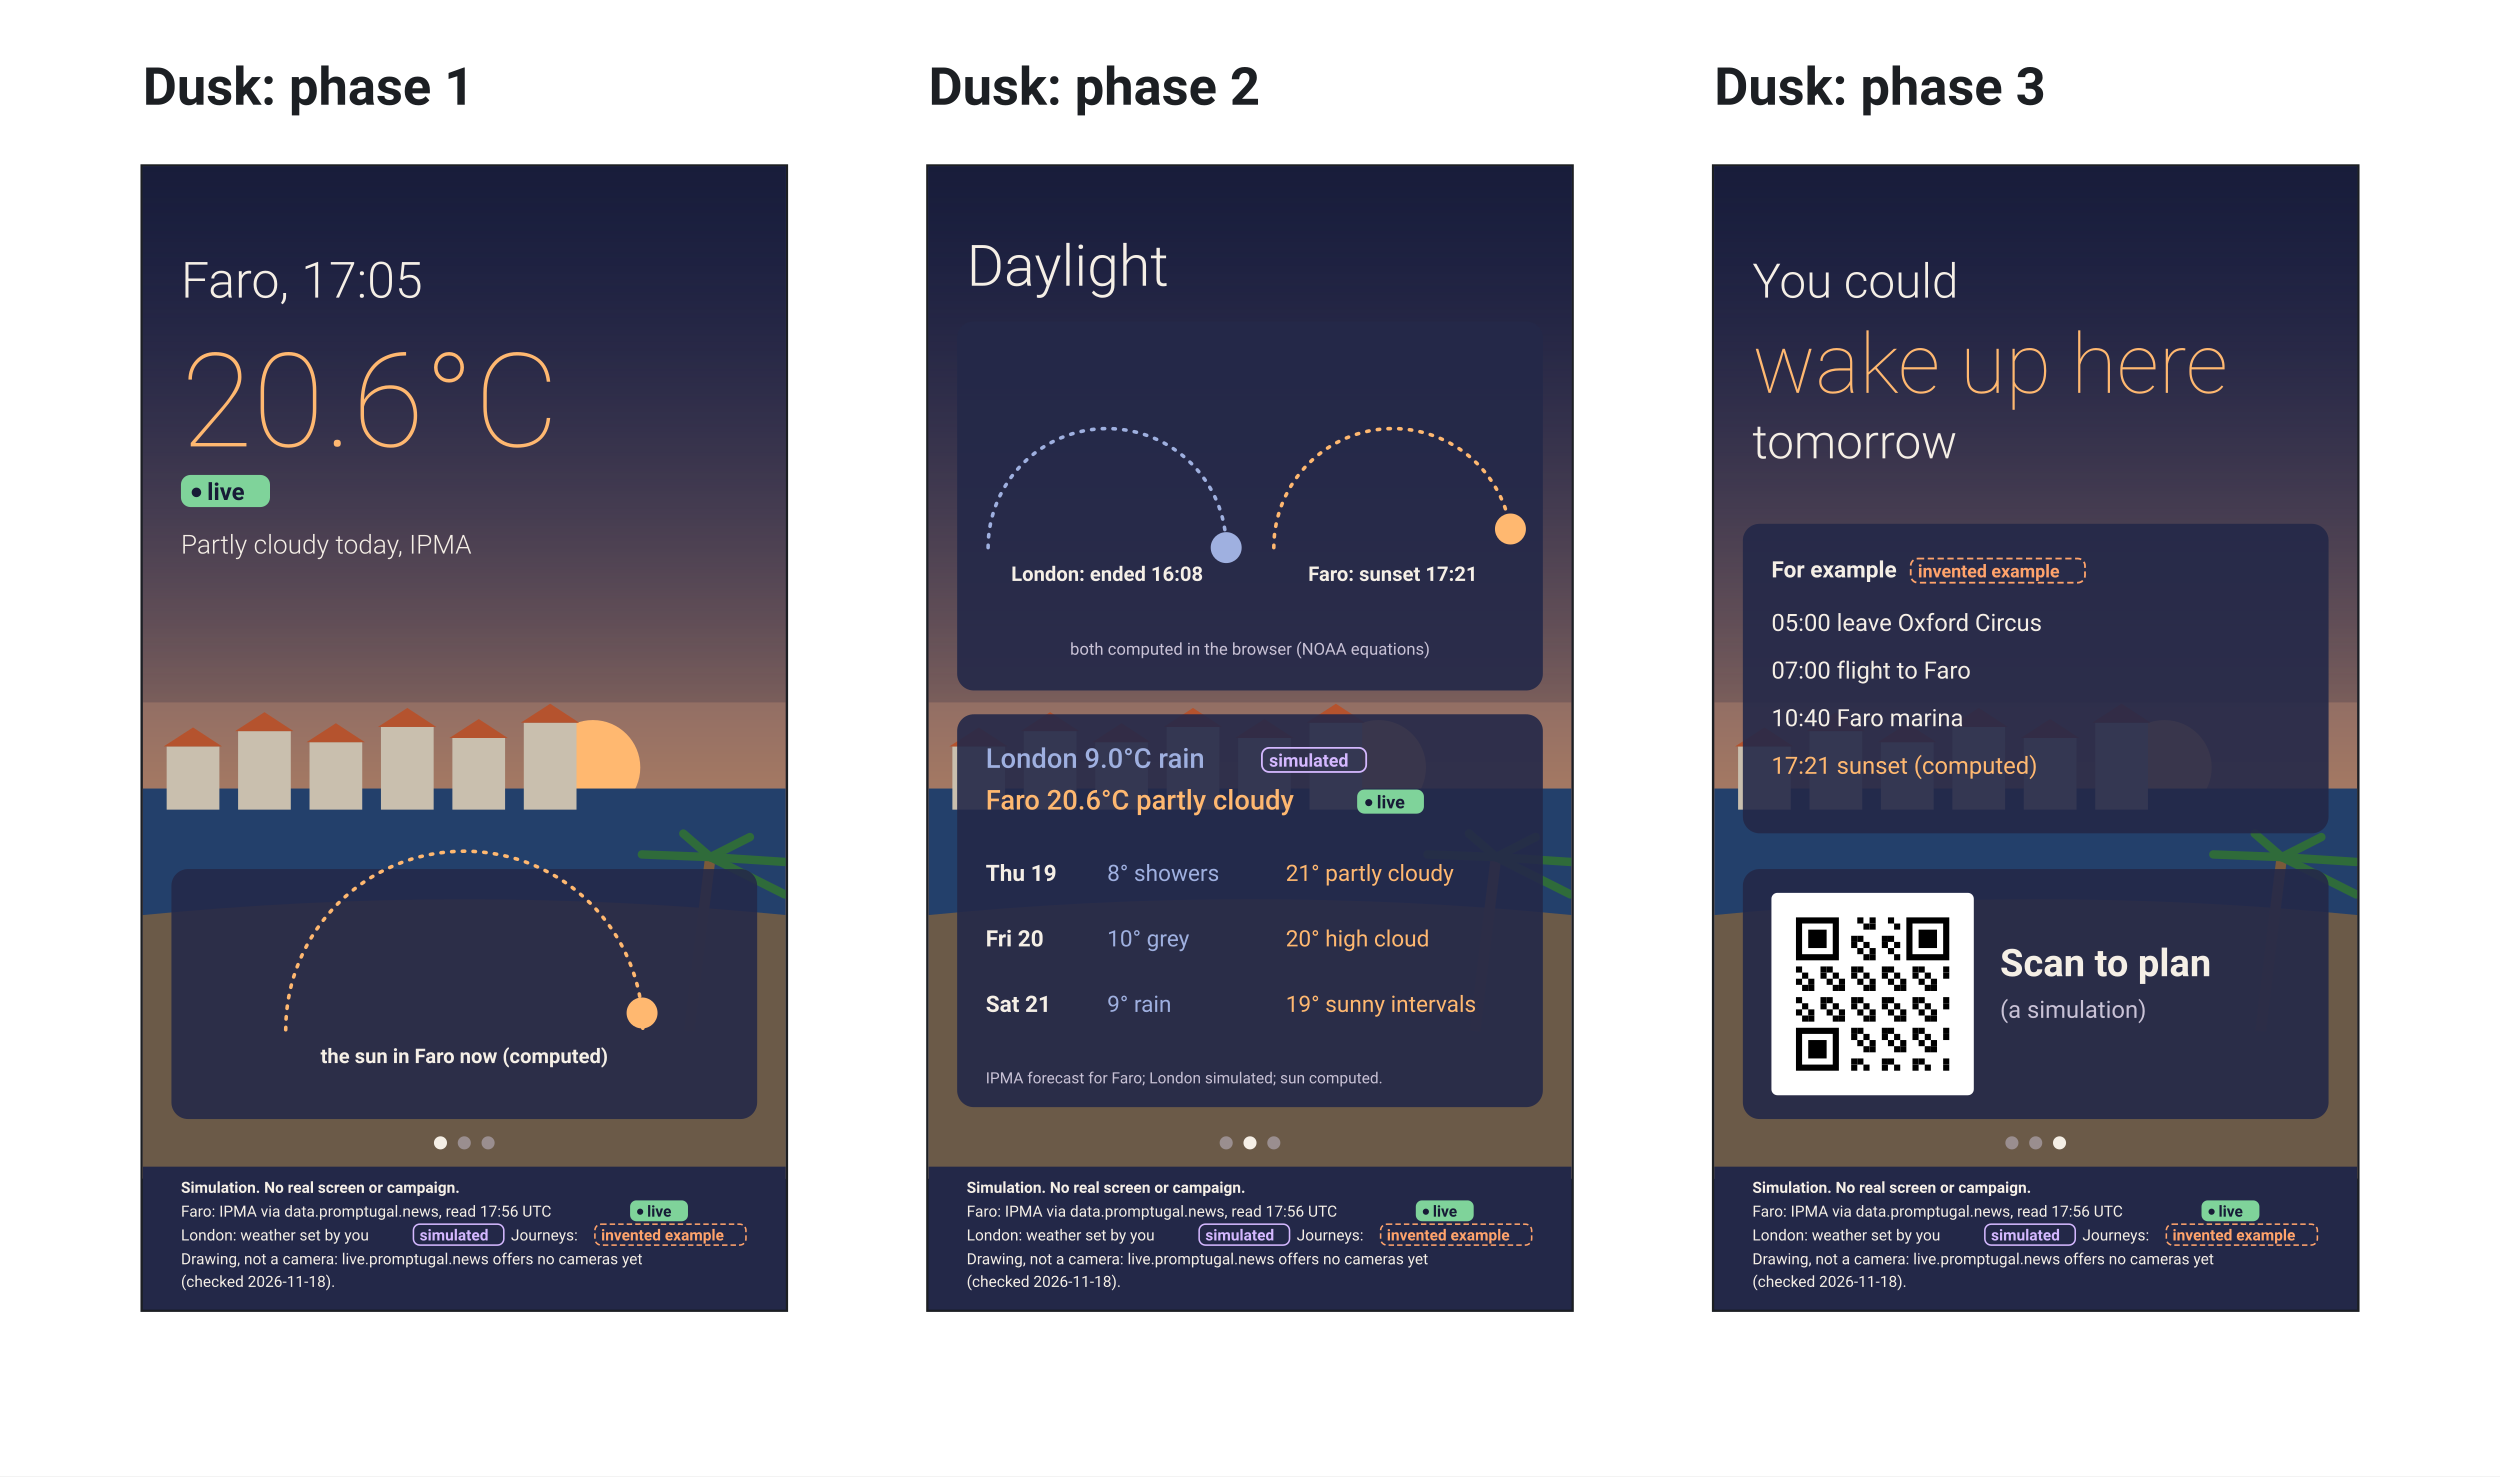
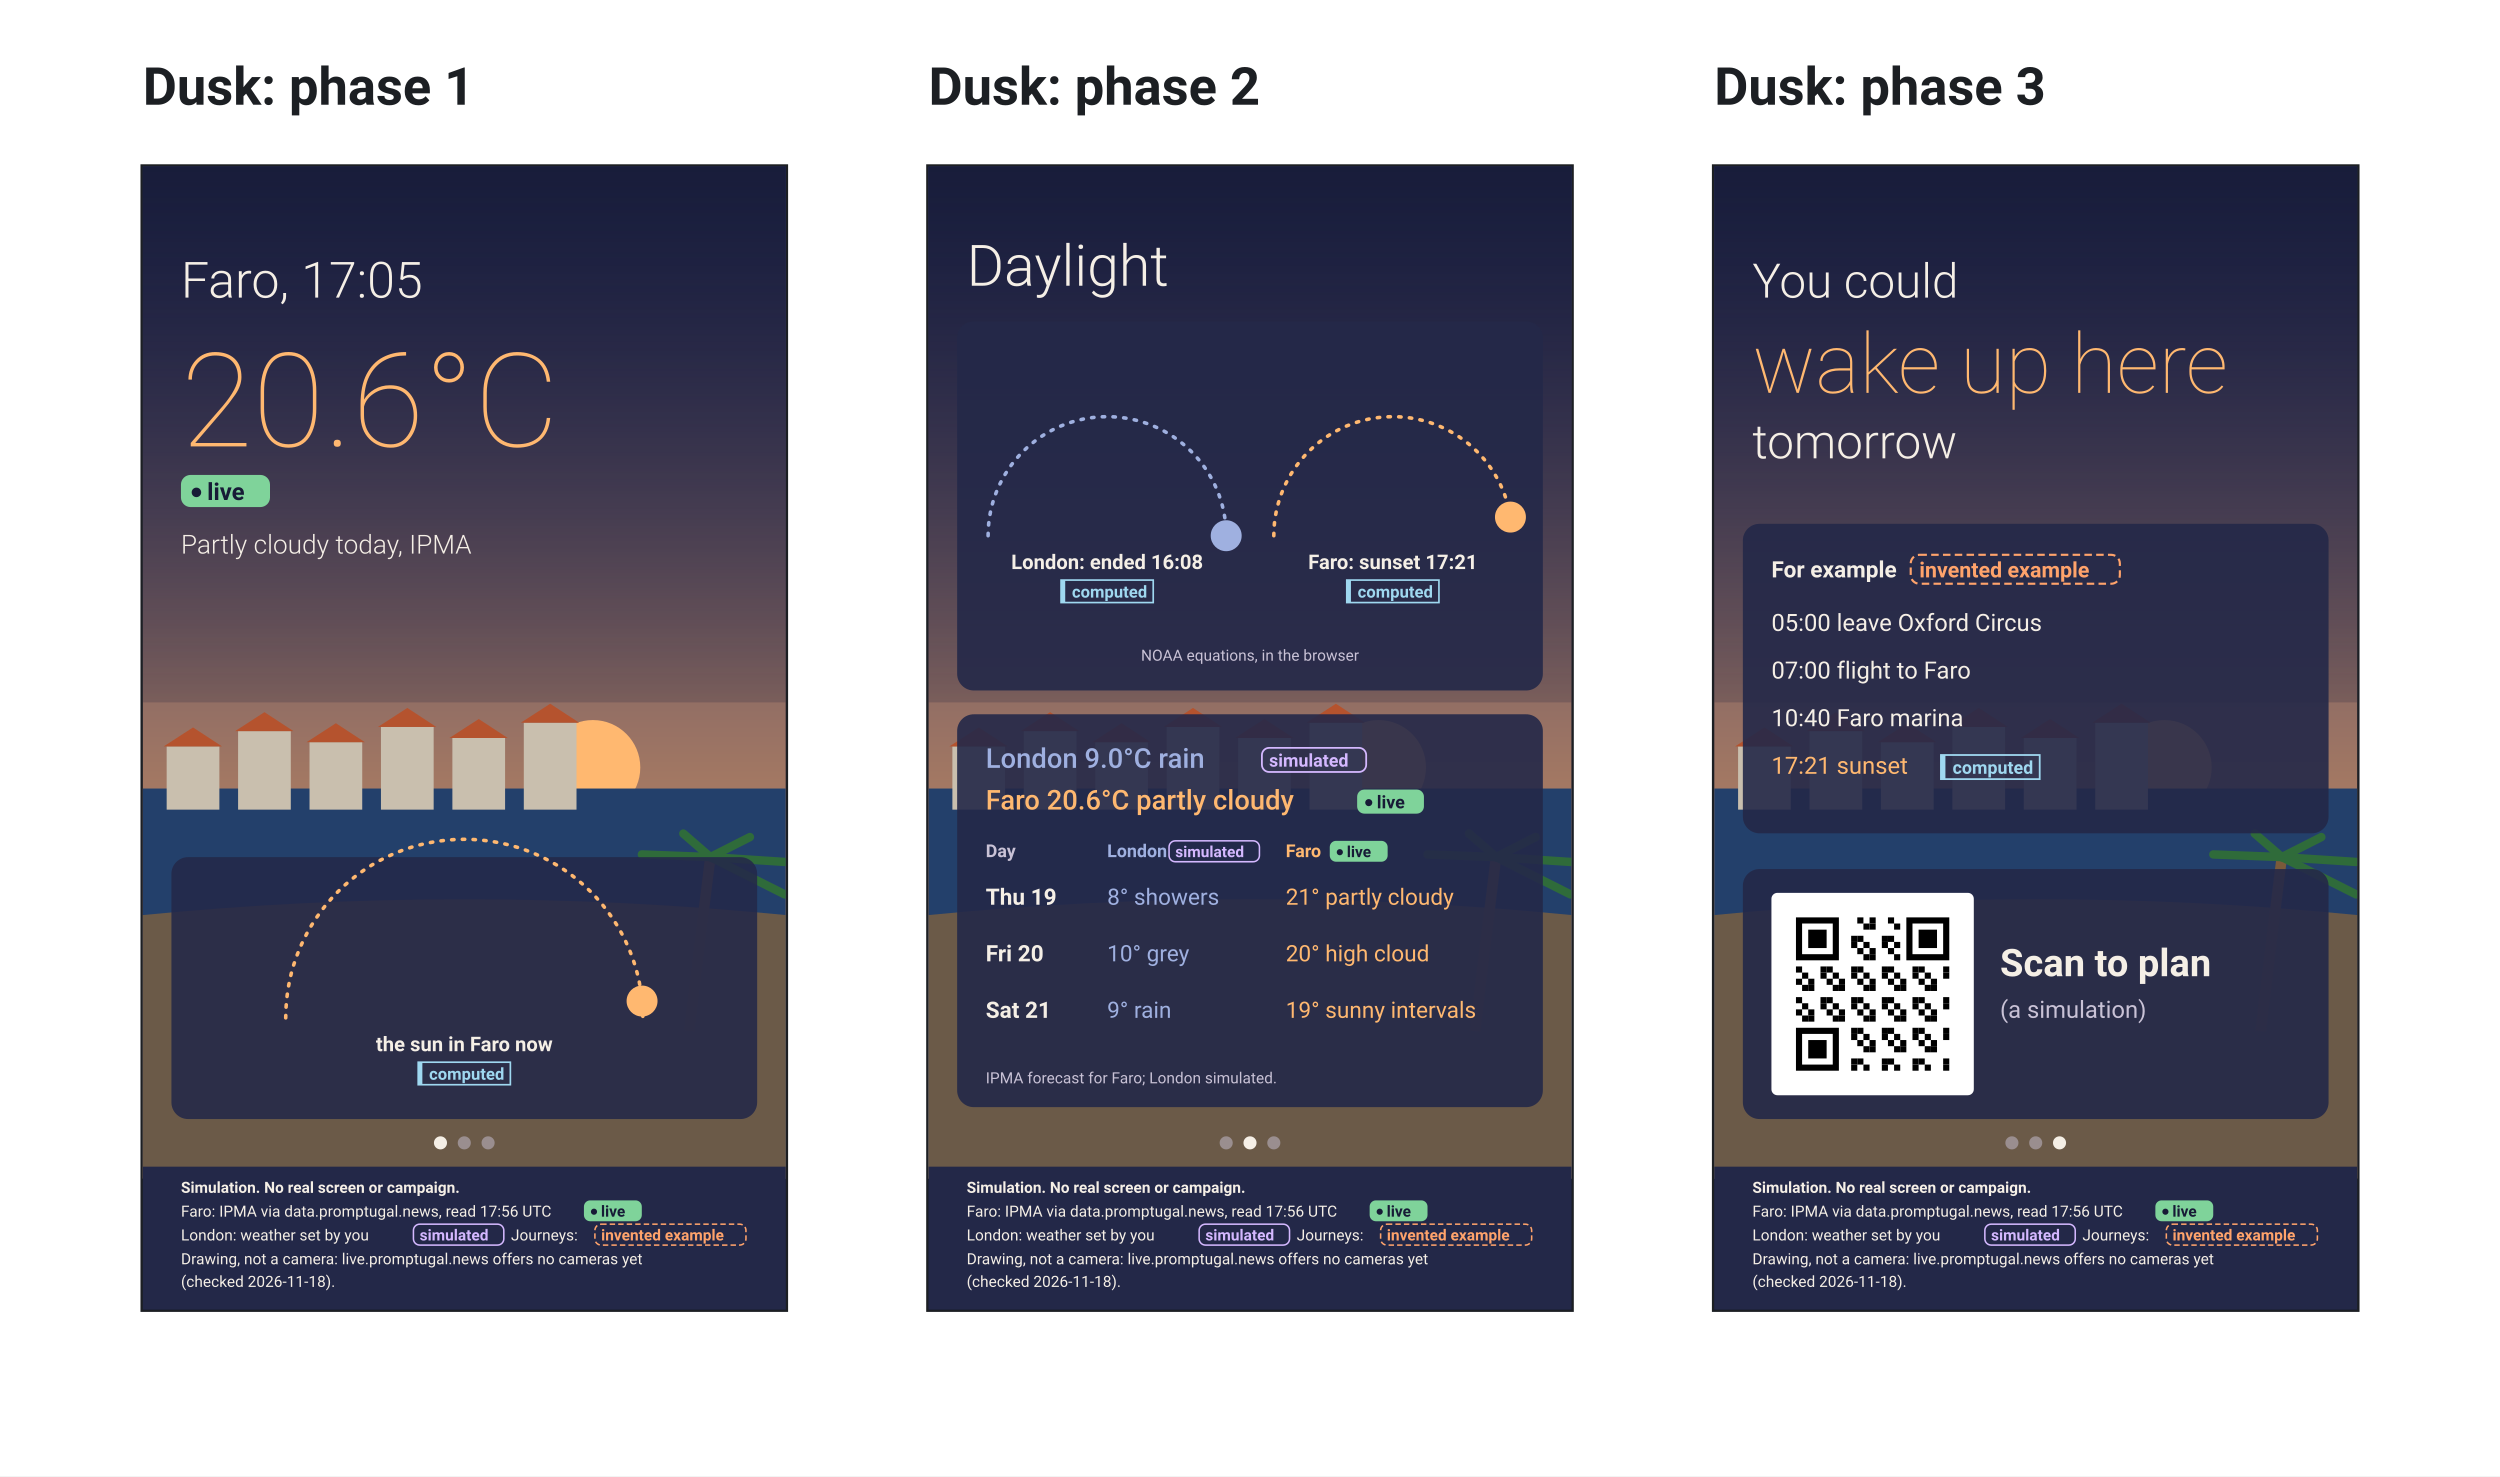
<svg xmlns="http://www.w3.org/2000/svg" viewBox="0 0 1050 620" width="1050" height="620" role="img" aria-label="Mock-up: design Dusk, three phases">
  <rect x="0" y="0" width="1050" height="620" fill="#ffffff" />
  <text x="60" y="44" font-family="system-ui, -apple-system, Segoe UI, Roboto, Helvetica, Arial, sans-serif" font-size="22" font-weight="700" fill="#1c1f23">Dusk: phase 1</text>
  <g transform="translate(60 70) scale(0.25)">
    <rect x="0" y="0" width="1080" height="1920" fill="#ffffff" stroke="#1c1f23" stroke-width="8" />
    <rect x="0" y="0" width="1080" height="1920" fill="#171b36" />
    <defs>
-       <linearGradient id="g22" x1="0" y1="0" x2="0" y2="1">
+       <linearGradient id="g23" x1="0" y1="0" x2="0" y2="1">
        <stop offset="0" stop-color="#27306b" />
        <stop offset="1" stop-color="#f2a65e" />
      </linearGradient>
-       <clipPath id="cg22">
+       <clipPath id="cg23">
        <rect x="0" y="0" width="1080" height="1700" />
      </clipPath>
    </defs>
-     <g clip-path="url(#cg22)">
-       <rect x="0" y="0" width="1080" height="1700" fill="url(#g22)" />
+     <g clip-path="url(#cg23)">
+       <rect x="0" y="0" width="1080" height="1700" fill="url(#g23)" />
      <circle cx="756" cy="1009.375" r="79.688" fill="#ffb870" />
      <rect x="0" y="1044.792" width="1080" height="655.208" fill="#23406b" />
      <path d="M0 1257.292 Q540 1204.167 1080 1257.292 L1080 1700 L0 1700 Z" fill="#6b5a48" />
      <rect x="40" y="973.958" width="88.542" height="106.25" fill="#c9bfae" />
      <path d="M35 973.958 L84.271 942.083 L132.969 973.958 Z" fill="#b5532e" />
      <rect x="160" y="948.281" width="88.542" height="131.927" fill="#c9bfae" />
      <path d="M155 948.281 L204.271 916.406 L252.969 948.281 Z" fill="#b5532e" />
      <rect x="280" y="966.875" width="88.542" height="113.333" fill="#c9bfae" />
      <path d="M275 966.875 L324.271 935 L372.969 966.875 Z" fill="#b5532e" />
      <rect x="400" y="941.198" width="88.542" height="139.01" fill="#c9bfae" />
      <path d="M395 941.198 L444.271 909.323 L492.969 941.198 Z" fill="#b5532e" />
      <rect x="520" y="959.792" width="88.542" height="120.417" fill="#c9bfae" />
      <path d="M515 959.792 L564.271 927.917 L612.969 959.792 Z" fill="#b5532e" />
      <rect x="640" y="934.115" width="88.542" height="146.094" fill="#c9bfae" />
      <path d="M635 934.115 L684.271 902.24 L732.969 934.115 Z" fill="#b5532e" />
      <path d="M918 1452.083 Q935.708 1301.562 953.417 1159.896" stroke="#7a5a3a" stroke-width="17.708" fill="none" />
      <path d="M953.417 1159.896 l-115.019 -4.427" stroke="#2f6b3a" stroke-width="14.167" stroke-linecap="round" />
      <path d="M953.417 1159.896 l-45.425 -39.465" stroke="#2f6b3a" stroke-width="14.167" stroke-linecap="round" />
      <path d="M953.417 1159.896 l66.406 -33.595" stroke="#2f6b3a" stroke-width="14.167" stroke-linecap="round" />
      <path d="M953.417 1159.896 l124.803 8.162" stroke="#2f6b3a" stroke-width="14.167" stroke-linecap="round" />
      <path d="M953.417 1159.896 l124.803 62.671" stroke="#2f6b3a" stroke-width="14.167" stroke-linecap="round" />
    </g>
    <defs>
-       <linearGradient id="dk23" x1="0" y1="0" x2="0" y2="1">
+       <linearGradient id="dk24" x1="0" y1="0" x2="0" y2="1">
        <stop offset="0" stop-color="#171b36" stop-opacity=".92" />
        <stop offset="1" stop-color="#171b36" stop-opacity=".2" />
      </linearGradient>
    </defs>
-     <rect x="0" y="0" width="1080" height="900" fill="url(#dk23)" />
+     <rect x="0" y="0" width="1080" height="900" fill="url(#dk24)" />
    <text x="64" y="220" font-family="system-ui, -apple-system, Segoe UI, Roboto, Helvetica, Arial, sans-serif" font-size="84" font-weight="300" fill="#f5efe6">Faro, 17:05</text>
    <text x="64" y="470" font-family="system-ui, -apple-system, Segoe UI, Roboto, Helvetica, Arial, sans-serif" font-size="220" font-weight="200" fill="#ffb870">20.6°C</text>
    <rect x="64" y="517.88" width="149.6" height="54" rx="16.2" fill="#7fd39a" />
    <circle cx="90" cy="547.2" r="8" fill="#171b36" />
    <text x="108" y="560" font-family="system-ui, -apple-system, Segoe UI, Roboto, Helvetica, Arial, sans-serif" font-size="40" font-weight="700" fill="#171b36">live</text>
    <text x="64" y="650" font-family="system-ui, -apple-system, Segoe UI, Roboto, Helvetica, Arial, sans-serif" font-size="44" font-weight="300" fill="#f5efe6">Partly cloudy today, IPMA</text>
-     <rect x="48" y="1180" width="984" height="420" rx="28" fill="#232848" opacity="0.88" />
-     <path d="M240 1450 A300 300 0 0 1 840 1450" fill="none" stroke="#ffb870" stroke-width="6" stroke-dasharray="4 14" stroke-linecap="round" />
-     <circle cx="838.669" cy="1421.768" r="26" fill="#ffb870" />
-     <text x="540" y="1506" font-family="system-ui, -apple-system, Segoe UI, Roboto, Helvetica, Arial, sans-serif" font-size="34" font-weight="600" fill="#f5efe6" text-anchor="middle">the sun in Faro now (computed)</text>
+     <rect x="48" y="1160" width="984" height="440" rx="28" fill="#232848" opacity="0.88" />
+     <path d="M240 1430 A300 300 0 0 1 840 1430" fill="none" stroke="#ffb870" stroke-width="6" stroke-dasharray="4 14" stroke-linecap="round" />
+     <circle cx="838.669" cy="1401.768" r="26" fill="#ffb870" />
+     <text x="540" y="1486" font-family="system-ui, -apple-system, Segoe UI, Roboto, Helvetica, Arial, sans-serif" font-size="34" font-weight="600" fill="#f5efe6" text-anchor="middle">the sun in Faro now</text>
+     <rect x="462.58" y="1504.516" width="154.84" height="37.8" fill="none" stroke="#9fd8f0" stroke-width="2.8" />
+     <rect x="462.58" y="1504.516" width="7" height="37.8" fill="#9fd8f0" />
+     <text x="480.78" y="1534" font-family="system-ui, -apple-system, Segoe UI, Roboto, Helvetica, Arial, sans-serif" font-size="28" font-weight="700" fill="#9fd8f0">computed</text>
    <circle cx="500" cy="1640" r="11" fill="#f5efe6" opacity="1" />
    <circle cx="540" cy="1640" r="11" fill="#c9c2d6" opacity="0.5" />
    <circle cx="580" cy="1640" r="11" fill="#c9c2d6" opacity="0.5" />
    <rect x="0" y="1680" width="1080" height="240" fill="#232848" />
    <text x="64" y="1724" font-family="system-ui, -apple-system, Segoe UI, Roboto, Helvetica, Arial, sans-serif" font-size="26" font-weight="700" fill="#f5efe6">Simulation. No real screen or campaign.</text>
    <text x="64" y="1764" font-family="system-ui, -apple-system, Segoe UI, Roboto, Helvetica, Arial, sans-serif" font-size="26" font-weight="400" fill="#f5efe6">Faro: IPMA via data.promptugal.news, read 17:56 UTC</text>
-     <rect x="818.56" y="1736.622" width="97.24" height="35.1" rx="10.53" fill="#7fd39a" />
-     <circle cx="835.46" cy="1755.68" r="5.2" fill="#171b36" />
-     <text x="847.16" y="1764" font-family="system-ui, -apple-system, Segoe UI, Roboto, Helvetica, Arial, sans-serif" font-size="26" font-weight="700" fill="#171b36">live</text>
+     <rect x="741" y="1736.622" width="97.24" height="35.1" rx="10.53" fill="#7fd39a" />
+     <circle cx="757.9" cy="1755.68" r="5.2" fill="#171b36" />
+     <text x="769.6" y="1764" font-family="system-ui, -apple-system, Segoe UI, Roboto, Helvetica, Arial, sans-serif" font-size="26" font-weight="700" fill="#171b36">live</text>
    <text x="64" y="1804" font-family="system-ui, -apple-system, Segoe UI, Roboto, Helvetica, Arial, sans-serif" font-size="26" font-weight="400" fill="#f5efe6">London: weather set by you</text>
    <rect x="454.56" y="1776.622" width="151.84" height="35.1" rx="10.53" fill="none" stroke="#d4b8ff" stroke-width="2.6" />
    <text x="464.96" y="1804" font-family="system-ui, -apple-system, Segoe UI, Roboto, Helvetica, Arial, sans-serif" font-size="26" font-weight="700" fill="#d4b8ff">simulated</text>
    <text x="618.4" y="1804" font-family="system-ui, -apple-system, Segoe UI, Roboto, Helvetica, Arial, sans-serif" font-size="26" font-weight="400" fill="#f5efe6">Journeys:</text>
    <rect x="759.44" y="1776.622" width="253.76" height="35.1" rx="10.53" fill="none" stroke="#ffa36b" stroke-width="2.6" stroke-dasharray="9.1 5.2" />
    <text x="769.84" y="1804" font-family="system-ui, -apple-system, Segoe UI, Roboto, Helvetica, Arial, sans-serif" font-size="26" font-weight="700" fill="#ffa36b">invented example</text>
    <text x="64" y="1844" font-family="system-ui, -apple-system, Segoe UI, Roboto, Helvetica, Arial, sans-serif" font-size="26" font-weight="400" fill="#f5efe6">Drawing, not a camera: live.promptugal.news offers no cameras yet</text>
    <text x="64" y="1882" font-family="system-ui, -apple-system, Segoe UI, Roboto, Helvetica, Arial, sans-serif" font-size="26" font-weight="400" fill="#f5efe6">(checked 2026-11-18).</text>
  </g>
  <text x="390" y="44" font-family="system-ui, -apple-system, Segoe UI, Roboto, Helvetica, Arial, sans-serif" font-size="22" font-weight="700" fill="#1c1f23">Dusk: phase 2</text>
  <g transform="translate(390 70) scale(0.25)">
    <rect x="0" y="0" width="1080" height="1920" fill="#ffffff" stroke="#1c1f23" stroke-width="8" />
    <rect x="0" y="0" width="1080" height="1920" fill="#171b36" />
    <defs>
-       <linearGradient id="g24" x1="0" y1="0" x2="0" y2="1">
+       <linearGradient id="g25" x1="0" y1="0" x2="0" y2="1">
        <stop offset="0" stop-color="#27306b" />
        <stop offset="1" stop-color="#f2a65e" />
      </linearGradient>
-       <clipPath id="cg24">
+       <clipPath id="cg25">
        <rect x="0" y="0" width="1080" height="1700" />
      </clipPath>
    </defs>
-     <g clip-path="url(#cg24)">
-       <rect x="0" y="0" width="1080" height="1700" fill="url(#g24)" />
+     <g clip-path="url(#cg25)">
+       <rect x="0" y="0" width="1080" height="1700" fill="url(#g25)" />
      <circle cx="756" cy="1009.375" r="79.688" fill="#ffb870" />
      <rect x="0" y="1044.792" width="1080" height="655.208" fill="#23406b" />
      <path d="M0 1257.292 Q540 1204.167 1080 1257.292 L1080 1700 L0 1700 Z" fill="#6b5a48" />
      <rect x="40" y="973.958" width="88.542" height="106.25" fill="#c9bfae" />
      <path d="M35 973.958 L84.271 942.083 L132.969 973.958 Z" fill="#b5532e" />
      <rect x="160" y="948.281" width="88.542" height="131.927" fill="#c9bfae" />
      <path d="M155 948.281 L204.271 916.406 L252.969 948.281 Z" fill="#b5532e" />
      <rect x="280" y="966.875" width="88.542" height="113.333" fill="#c9bfae" />
      <path d="M275 966.875 L324.271 935 L372.969 966.875 Z" fill="#b5532e" />
      <rect x="400" y="941.198" width="88.542" height="139.01" fill="#c9bfae" />
      <path d="M395 941.198 L444.271 909.323 L492.969 941.198 Z" fill="#b5532e" />
      <rect x="520" y="959.792" width="88.542" height="120.417" fill="#c9bfae" />
      <path d="M515 959.792 L564.271 927.917 L612.969 959.792 Z" fill="#b5532e" />
      <rect x="640" y="934.115" width="88.542" height="146.094" fill="#c9bfae" />
      <path d="M635 934.115 L684.271 902.24 L732.969 934.115 Z" fill="#b5532e" />
      <path d="M918 1452.083 Q935.708 1301.562 953.417 1159.896" stroke="#7a5a3a" stroke-width="17.708" fill="none" />
      <path d="M953.417 1159.896 l-115.019 -4.427" stroke="#2f6b3a" stroke-width="14.167" stroke-linecap="round" />
      <path d="M953.417 1159.896 l-45.425 -39.465" stroke="#2f6b3a" stroke-width="14.167" stroke-linecap="round" />
      <path d="M953.417 1159.896 l66.406 -33.595" stroke="#2f6b3a" stroke-width="14.167" stroke-linecap="round" />
      <path d="M953.417 1159.896 l124.803 8.162" stroke="#2f6b3a" stroke-width="14.167" stroke-linecap="round" />
      <path d="M953.417 1159.896 l124.803 62.671" stroke="#2f6b3a" stroke-width="14.167" stroke-linecap="round" />
    </g>
    <defs>
-       <linearGradient id="dk25" x1="0" y1="0" x2="0" y2="1">
+       <linearGradient id="dk26" x1="0" y1="0" x2="0" y2="1">
        <stop offset="0" stop-color="#171b36" stop-opacity=".92" />
        <stop offset="1" stop-color="#171b36" stop-opacity=".2" />
      </linearGradient>
    </defs>
-     <rect x="0" y="0" width="1080" height="900" fill="url(#dk25)" />
+     <rect x="0" y="0" width="1080" height="900" fill="url(#dk26)" />
    <text x="64" y="200" font-family="system-ui, -apple-system, Segoe UI, Roboto, Helvetica, Arial, sans-serif" font-size="96" font-weight="300" fill="#f5efe6">Daylight</text>
    <rect x="48" y="260" width="984" height="620" rx="28" fill="#232848" opacity="0.9" />
-     <path d="M100 640 A200 200 0 0 1 500 640" fill="none" stroke="#9fb0e0" stroke-width="6" stroke-dasharray="4 14" stroke-linecap="round" />
-     <circle cx="500" cy="640" r="26" fill="#9fb0e0" />
-     <text x="300" y="696" font-family="system-ui, -apple-system, Segoe UI, Roboto, Helvetica, Arial, sans-serif" font-size="34" font-weight="600" fill="#f5efe6" text-anchor="middle">London: ended 16:08</text>
-     <path d="M580 640 A200 200 0 0 1 980 640" fill="none" stroke="#ffb870" stroke-width="6" stroke-dasharray="4 14" stroke-linecap="round" />
-     <circle cx="977.538" cy="608.713" r="26" fill="#ffb870" />
-     <text x="780" y="696" font-family="system-ui, -apple-system, Segoe UI, Roboto, Helvetica, Arial, sans-serif" font-size="34" font-weight="600" fill="#f5efe6" text-anchor="middle">Faro: sunset 17:21</text>
-     <text x="540" y="820" font-family="system-ui, -apple-system, Segoe UI, Roboto, Helvetica, Arial, sans-serif" font-size="28" font-weight="400" fill="#c9c2d6" text-anchor="middle">both computed in the browser (NOAA equations)</text>
+     <path d="M100 620 A200 200 0 0 1 500 620" fill="none" stroke="#9fb0e0" stroke-width="6" stroke-dasharray="4 14" stroke-linecap="round" />
+     <circle cx="500" cy="620" r="26" fill="#9fb0e0" />
+     <text x="300" y="676" font-family="system-ui, -apple-system, Segoe UI, Roboto, Helvetica, Arial, sans-serif" font-size="34" font-weight="600" fill="#f5efe6" text-anchor="middle">London: ended 16:08</text>
+     <rect x="222.58" y="694.516" width="154.84" height="37.8" fill="none" stroke="#9fd8f0" stroke-width="2.8" />
+     <rect x="222.58" y="694.516" width="7" height="37.8" fill="#9fd8f0" />
+     <text x="240.78" y="724" font-family="system-ui, -apple-system, Segoe UI, Roboto, Helvetica, Arial, sans-serif" font-size="28" font-weight="700" fill="#9fd8f0">computed</text>
+     <path d="M580 620 A200 200 0 0 1 980 620" fill="none" stroke="#ffb870" stroke-width="6" stroke-dasharray="4 14" stroke-linecap="round" />
+     <circle cx="977.538" cy="588.713" r="26" fill="#ffb870" />
+     <text x="780" y="676" font-family="system-ui, -apple-system, Segoe UI, Roboto, Helvetica, Arial, sans-serif" font-size="34" font-weight="600" fill="#f5efe6" text-anchor="middle">Faro: sunset 17:21</text>
+     <rect x="702.58" y="694.516" width="154.84" height="37.8" fill="none" stroke="#9fd8f0" stroke-width="2.8" />
+     <rect x="702.58" y="694.516" width="7" height="37.8" fill="#9fd8f0" />
+     <text x="720.78" y="724" font-family="system-ui, -apple-system, Segoe UI, Roboto, Helvetica, Arial, sans-serif" font-size="28" font-weight="700" fill="#9fd8f0">computed</text>
+     <text x="540" y="830" font-family="system-ui, -apple-system, Segoe UI, Roboto, Helvetica, Arial, sans-serif" font-size="26" font-weight="400" fill="#c9c2d6" text-anchor="middle">NOAA equations, in the browser</text>
    <rect x="48" y="920" width="984" height="660" rx="28" fill="#232848" opacity="0.9" />
    <text x="96" y="1010" font-family="system-ui, -apple-system, Segoe UI, Roboto, Helvetica, Arial, sans-serif" font-size="46" font-weight="500" fill="#9fb0e0">London 9.0°C rain</text>
    <rect x="560" y="976.41" width="175.2" height="40.5" rx="12.15" fill="none" stroke="#d4b8ff" stroke-width="3" />
    <text x="572" y="1008" font-family="system-ui, -apple-system, Segoe UI, Roboto, Helvetica, Arial, sans-serif" font-size="30" font-weight="700" fill="#d4b8ff">simulated</text>
    <text x="96" y="1080" font-family="system-ui, -apple-system, Segoe UI, Roboto, Helvetica, Arial, sans-serif" font-size="46" font-weight="500" fill="#ffb870">Faro 20.6°C partly cloudy</text>
    <rect x="720" y="1046.41" width="112.2" height="40.5" rx="12.15" fill="#7fd39a" />
    <circle cx="739.5" cy="1068.4" r="6" fill="#171b36" />
    <text x="753" y="1078" font-family="system-ui, -apple-system, Segoe UI, Roboto, Helvetica, Arial, sans-serif" font-size="30" font-weight="700" fill="#171b36">live</text>
-     <text x="96" y="1200" font-family="system-ui, -apple-system, Segoe UI, Roboto, Helvetica, Arial, sans-serif" font-size="38" font-weight="600" fill="#f5efe6">Thu 19</text>
-     <text x="300" y="1200" font-family="system-ui, -apple-system, Segoe UI, Roboto, Helvetica, Arial, sans-serif" font-size="38" font-weight="400" fill="#9fb0e0">8° showers</text>
-     <text x="600" y="1200" font-family="system-ui, -apple-system, Segoe UI, Roboto, Helvetica, Arial, sans-serif" font-size="38" font-weight="400" fill="#ffb870">21° partly cloudy</text>
-     <text x="96" y="1310" font-family="system-ui, -apple-system, Segoe UI, Roboto, Helvetica, Arial, sans-serif" font-size="38" font-weight="600" fill="#f5efe6">Fri 20</text>
-     <text x="300" y="1310" font-family="system-ui, -apple-system, Segoe UI, Roboto, Helvetica, Arial, sans-serif" font-size="38" font-weight="400" fill="#9fb0e0">10° grey</text>
-     <text x="600" y="1310" font-family="system-ui, -apple-system, Segoe UI, Roboto, Helvetica, Arial, sans-serif" font-size="38" font-weight="400" fill="#ffb870">20° high cloud</text>
-     <text x="96" y="1420" font-family="system-ui, -apple-system, Segoe UI, Roboto, Helvetica, Arial, sans-serif" font-size="38" font-weight="600" fill="#f5efe6">Sat 21</text>
-     <text x="300" y="1420" font-family="system-ui, -apple-system, Segoe UI, Roboto, Helvetica, Arial, sans-serif" font-size="38" font-weight="400" fill="#9fb0e0">9° rain</text>
-     <text x="600" y="1420" font-family="system-ui, -apple-system, Segoe UI, Roboto, Helvetica, Arial, sans-serif" font-size="38" font-weight="400" fill="#ffb870">19° sunny intervals</text>
-     <text x="96" y="1540" font-family="system-ui, -apple-system, Segoe UI, Roboto, Helvetica, Arial, sans-serif" font-size="26" font-weight="400" fill="#c9c2d6">IPMA forecast for Faro; London simulated; sun computed.</text>
+     <text x="96" y="1160" font-family="system-ui, -apple-system, Segoe UI, Roboto, Helvetica, Arial, sans-serif" font-size="30" font-weight="600" fill="#c9c2d6">Day</text>
+     <text x="300" y="1160" font-family="system-ui, -apple-system, Segoe UI, Roboto, Helvetica, Arial, sans-serif" font-size="30" font-weight="600" fill="#9fb0e0">London</text>
+     <rect x="404" y="1132.622" width="151.84" height="35.1" rx="10.53" fill="none" stroke="#d4b8ff" stroke-width="2.6" />
+     <text x="414.4" y="1160" font-family="system-ui, -apple-system, Segoe UI, Roboto, Helvetica, Arial, sans-serif" font-size="26" font-weight="700" fill="#d4b8ff">simulated</text>
+     <text x="600" y="1160" font-family="system-ui, -apple-system, Segoe UI, Roboto, Helvetica, Arial, sans-serif" font-size="30" font-weight="600" fill="#ffb870">Faro</text>
+     <rect x="674" y="1132.622" width="97.24" height="35.1" rx="10.53" fill="#7fd39a" />
+     <circle cx="690.9" cy="1151.68" r="5.2" fill="#171b36" />
+     <text x="702.6" y="1160" font-family="system-ui, -apple-system, Segoe UI, Roboto, Helvetica, Arial, sans-serif" font-size="26" font-weight="700" fill="#171b36">live</text>
+     <text x="96" y="1240" font-family="system-ui, -apple-system, Segoe UI, Roboto, Helvetica, Arial, sans-serif" font-size="38" font-weight="600" fill="#f5efe6">Thu 19</text>
+     <text x="300" y="1240" font-family="system-ui, -apple-system, Segoe UI, Roboto, Helvetica, Arial, sans-serif" font-size="38" font-weight="400" fill="#9fb0e0">8° showers</text>
+     <text x="600" y="1240" font-family="system-ui, -apple-system, Segoe UI, Roboto, Helvetica, Arial, sans-serif" font-size="38" font-weight="400" fill="#ffb870">21° partly cloudy</text>
+     <text x="96" y="1335" font-family="system-ui, -apple-system, Segoe UI, Roboto, Helvetica, Arial, sans-serif" font-size="38" font-weight="600" fill="#f5efe6">Fri 20</text>
+     <text x="300" y="1335" font-family="system-ui, -apple-system, Segoe UI, Roboto, Helvetica, Arial, sans-serif" font-size="38" font-weight="400" fill="#9fb0e0">10° grey</text>
+     <text x="600" y="1335" font-family="system-ui, -apple-system, Segoe UI, Roboto, Helvetica, Arial, sans-serif" font-size="38" font-weight="400" fill="#ffb870">20° high cloud</text>
+     <text x="96" y="1430" font-family="system-ui, -apple-system, Segoe UI, Roboto, Helvetica, Arial, sans-serif" font-size="38" font-weight="600" fill="#f5efe6">Sat 21</text>
+     <text x="300" y="1430" font-family="system-ui, -apple-system, Segoe UI, Roboto, Helvetica, Arial, sans-serif" font-size="38" font-weight="400" fill="#9fb0e0">9° rain</text>
+     <text x="600" y="1430" font-family="system-ui, -apple-system, Segoe UI, Roboto, Helvetica, Arial, sans-serif" font-size="38" font-weight="400" fill="#ffb870">19° sunny intervals</text>
+     <text x="96" y="1540" font-family="system-ui, -apple-system, Segoe UI, Roboto, Helvetica, Arial, sans-serif" font-size="26" font-weight="400" fill="#c9c2d6">IPMA forecast for Faro; London simulated.</text>
    <circle cx="500" cy="1640" r="11" fill="#c9c2d6" opacity="0.5" />
    <circle cx="540" cy="1640" r="11" fill="#f5efe6" opacity="1" />
    <circle cx="580" cy="1640" r="11" fill="#c9c2d6" opacity="0.5" />
    <rect x="0" y="1680" width="1080" height="240" fill="#232848" />
    <text x="64" y="1724" font-family="system-ui, -apple-system, Segoe UI, Roboto, Helvetica, Arial, sans-serif" font-size="26" font-weight="700" fill="#f5efe6">Simulation. No real screen or campaign.</text>
    <text x="64" y="1764" font-family="system-ui, -apple-system, Segoe UI, Roboto, Helvetica, Arial, sans-serif" font-size="26" font-weight="400" fill="#f5efe6">Faro: IPMA via data.promptugal.news, read 17:56 UTC</text>
-     <rect x="818.56" y="1736.622" width="97.24" height="35.1" rx="10.53" fill="#7fd39a" />
-     <circle cx="835.46" cy="1755.68" r="5.2" fill="#171b36" />
-     <text x="847.16" y="1764" font-family="system-ui, -apple-system, Segoe UI, Roboto, Helvetica, Arial, sans-serif" font-size="26" font-weight="700" fill="#171b36">live</text>
+     <rect x="741" y="1736.622" width="97.24" height="35.1" rx="10.53" fill="#7fd39a" />
+     <circle cx="757.9" cy="1755.68" r="5.2" fill="#171b36" />
+     <text x="769.6" y="1764" font-family="system-ui, -apple-system, Segoe UI, Roboto, Helvetica, Arial, sans-serif" font-size="26" font-weight="700" fill="#171b36">live</text>
    <text x="64" y="1804" font-family="system-ui, -apple-system, Segoe UI, Roboto, Helvetica, Arial, sans-serif" font-size="26" font-weight="400" fill="#f5efe6">London: weather set by you</text>
    <rect x="454.56" y="1776.622" width="151.84" height="35.1" rx="10.53" fill="none" stroke="#d4b8ff" stroke-width="2.6" />
    <text x="464.96" y="1804" font-family="system-ui, -apple-system, Segoe UI, Roboto, Helvetica, Arial, sans-serif" font-size="26" font-weight="700" fill="#d4b8ff">simulated</text>
    <text x="618.4" y="1804" font-family="system-ui, -apple-system, Segoe UI, Roboto, Helvetica, Arial, sans-serif" font-size="26" font-weight="400" fill="#f5efe6">Journeys:</text>
    <rect x="759.44" y="1776.622" width="253.76" height="35.1" rx="10.53" fill="none" stroke="#ffa36b" stroke-width="2.6" stroke-dasharray="9.1 5.2" />
    <text x="769.84" y="1804" font-family="system-ui, -apple-system, Segoe UI, Roboto, Helvetica, Arial, sans-serif" font-size="26" font-weight="700" fill="#ffa36b">invented example</text>
    <text x="64" y="1844" font-family="system-ui, -apple-system, Segoe UI, Roboto, Helvetica, Arial, sans-serif" font-size="26" font-weight="400" fill="#f5efe6">Drawing, not a camera: live.promptugal.news offers no cameras yet</text>
    <text x="64" y="1882" font-family="system-ui, -apple-system, Segoe UI, Roboto, Helvetica, Arial, sans-serif" font-size="26" font-weight="400" fill="#f5efe6">(checked 2026-11-18).</text>
  </g>
  <text x="720" y="44" font-family="system-ui, -apple-system, Segoe UI, Roboto, Helvetica, Arial, sans-serif" font-size="22" font-weight="700" fill="#1c1f23">Dusk: phase 3</text>
  <g transform="translate(720 70) scale(0.25)">
    <rect x="0" y="0" width="1080" height="1920" fill="#ffffff" stroke="#1c1f23" stroke-width="8" />
    <rect x="0" y="0" width="1080" height="1920" fill="#171b36" />
    <defs>
-       <linearGradient id="g26" x1="0" y1="0" x2="0" y2="1">
+       <linearGradient id="g27" x1="0" y1="0" x2="0" y2="1">
        <stop offset="0" stop-color="#27306b" />
        <stop offset="1" stop-color="#f2a65e" />
      </linearGradient>
-       <clipPath id="cg26">
+       <clipPath id="cg27">
        <rect x="0" y="0" width="1080" height="1700" />
      </clipPath>
    </defs>
-     <g clip-path="url(#cg26)">
-       <rect x="0" y="0" width="1080" height="1700" fill="url(#g26)" />
+     <g clip-path="url(#cg27)">
+       <rect x="0" y="0" width="1080" height="1700" fill="url(#g27)" />
      <circle cx="756" cy="1009.375" r="79.688" fill="#ffb870" />
      <rect x="0" y="1044.792" width="1080" height="655.208" fill="#23406b" />
      <path d="M0 1257.292 Q540 1204.167 1080 1257.292 L1080 1700 L0 1700 Z" fill="#6b5a48" />
      <rect x="40" y="973.958" width="88.542" height="106.25" fill="#c9bfae" />
      <path d="M35 973.958 L84.271 942.083 L132.969 973.958 Z" fill="#b5532e" />
      <rect x="160" y="948.281" width="88.542" height="131.927" fill="#c9bfae" />
      <path d="M155 948.281 L204.271 916.406 L252.969 948.281 Z" fill="#b5532e" />
      <rect x="280" y="966.875" width="88.542" height="113.333" fill="#c9bfae" />
      <path d="M275 966.875 L324.271 935 L372.969 966.875 Z" fill="#b5532e" />
      <rect x="400" y="941.198" width="88.542" height="139.01" fill="#c9bfae" />
      <path d="M395 941.198 L444.271 909.323 L492.969 941.198 Z" fill="#b5532e" />
      <rect x="520" y="959.792" width="88.542" height="120.417" fill="#c9bfae" />
      <path d="M515 959.792 L564.271 927.917 L612.969 959.792 Z" fill="#b5532e" />
      <rect x="640" y="934.115" width="88.542" height="146.094" fill="#c9bfae" />
      <path d="M635 934.115 L684.271 902.24 L732.969 934.115 Z" fill="#b5532e" />
      <path d="M918 1452.083 Q935.708 1301.562 953.417 1159.896" stroke="#7a5a3a" stroke-width="17.708" fill="none" />
      <path d="M953.417 1159.896 l-115.019 -4.427" stroke="#2f6b3a" stroke-width="14.167" stroke-linecap="round" />
      <path d="M953.417 1159.896 l-45.425 -39.465" stroke="#2f6b3a" stroke-width="14.167" stroke-linecap="round" />
      <path d="M953.417 1159.896 l66.406 -33.595" stroke="#2f6b3a" stroke-width="14.167" stroke-linecap="round" />
      <path d="M953.417 1159.896 l124.803 8.162" stroke="#2f6b3a" stroke-width="14.167" stroke-linecap="round" />
      <path d="M953.417 1159.896 l124.803 62.671" stroke="#2f6b3a" stroke-width="14.167" stroke-linecap="round" />
    </g>
    <defs>
-       <linearGradient id="dk27" x1="0" y1="0" x2="0" y2="1">
+       <linearGradient id="dk28" x1="0" y1="0" x2="0" y2="1">
        <stop offset="0" stop-color="#171b36" stop-opacity=".92" />
        <stop offset="1" stop-color="#171b36" stop-opacity=".2" />
      </linearGradient>
    </defs>
-     <rect x="0" y="0" width="1080" height="900" fill="url(#dk27)" />
+     <rect x="0" y="0" width="1080" height="900" fill="url(#dk28)" />
    <text x="64" y="220" font-family="system-ui, -apple-system, Segoe UI, Roboto, Helvetica, Arial, sans-serif" font-size="80" font-weight="300" fill="#f5efe6">You could</text>
    <text x="64" y="380" font-family="system-ui, -apple-system, Segoe UI, Roboto, Helvetica, Arial, sans-serif" font-size="140" font-weight="200" fill="#ffb870">wake up here</text>
    <text x="64" y="490" font-family="system-ui, -apple-system, Segoe UI, Roboto, Helvetica, Arial, sans-serif" font-size="80" font-weight="300" fill="#f5efe6">tomorrow</text>
    <rect x="48" y="600" width="984" height="520" rx="28" fill="#232848" opacity="0.9" />
    <text x="96" y="690" font-family="system-ui, -apple-system, Segoe UI, Roboto, Helvetica, Arial, sans-serif" font-size="38" font-weight="700" fill="#f5efe6">For example</text>
-     <rect x="330" y="658.41" width="292.8" height="40.5" rx="12.15" fill="none" stroke="#ffa36b" stroke-width="3" stroke-dasharray="10.5 6" />
-     <text x="342" y="690" font-family="system-ui, -apple-system, Segoe UI, Roboto, Helvetica, Arial, sans-serif" font-size="30" font-weight="700" fill="#ffa36b">invented example</text>
+     <rect x="330" y="652.092" width="351.36" height="48.6" rx="14.58" fill="none" stroke="#ffa36b" stroke-width="3.6" stroke-dasharray="12.6 7.2" />
+     <text x="344.4" y="690" font-family="system-ui, -apple-system, Segoe UI, Roboto, Helvetica, Arial, sans-serif" font-size="36" font-weight="700" fill="#ffa36b">invented example</text>
    <text x="96" y="780" font-family="system-ui, -apple-system, Segoe UI, Roboto, Helvetica, Arial, sans-serif" font-size="40" font-weight="400" fill="#f5efe6">05:00 leave Oxford Circus</text>
    <text x="96" y="860" font-family="system-ui, -apple-system, Segoe UI, Roboto, Helvetica, Arial, sans-serif" font-size="40" font-weight="400" fill="#f5efe6">07:00 flight to Faro</text>
    <text x="96" y="940" font-family="system-ui, -apple-system, Segoe UI, Roboto, Helvetica, Arial, sans-serif" font-size="40" font-weight="400" fill="#f5efe6">10:40 Faro marina</text>
-     <text x="96" y="1020" font-family="system-ui, -apple-system, Segoe UI, Roboto, Helvetica, Arial, sans-serif" font-size="40" font-weight="400" fill="#ffb870">17:21 sunset (computed)</text>
+     <text x="96" y="1020" font-family="system-ui, -apple-system, Segoe UI, Roboto, Helvetica, Arial, sans-serif" font-size="40" font-weight="400" fill="#ffb870">17:21 sunset</text>
+     <rect x="380.8" y="988.41" width="165.9" height="40.5" fill="none" stroke="#9fd8f0" stroke-width="3" />
+     <rect x="380.8" y="988.41" width="7.5" height="40.5" fill="#9fd8f0" />
+     <text x="400.3" y="1020" font-family="system-ui, -apple-system, Segoe UI, Roboto, Helvetica, Arial, sans-serif" font-size="30" font-weight="700" fill="#9fd8f0">computed</text>
    <rect x="48" y="1180" width="984" height="420" rx="28" fill="#232848" opacity="0.9" />
    <rect x="96" y="1220" width="340" height="340" rx="10" fill="#ffffff" />
    <rect x="137.212" y="1261.212" width="72.121" height="72.121" fill="#000" />
    <rect x="147.515" y="1271.515" width="51.515" height="51.515" fill="#fff" />
    <rect x="157.818" y="1281.818" width="30.909" height="30.909" fill="#000" />
    <rect x="322.667" y="1261.212" width="72.121" height="72.121" fill="#000" />
    <rect x="332.97" y="1271.515" width="51.515" height="51.515" fill="#fff" />
    <rect x="343.273" y="1281.818" width="30.909" height="30.909" fill="#000" />
    <rect x="137.212" y="1446.667" width="72.121" height="72.121" fill="#000" />
    <rect x="147.515" y="1456.97" width="51.515" height="51.515" fill="#fff" />
    <rect x="157.818" y="1467.273" width="30.909" height="30.909" fill="#000" />
    <rect x="240.242" y="1261.212" width="10.303" height="10.303" fill="#000" />
    <rect x="260.848" y="1261.212" width="10.303" height="10.303" fill="#000" />
    <rect x="291.758" y="1261.212" width="10.303" height="10.303" fill="#000" />
    <rect x="250.545" y="1271.515" width="10.303" height="10.303" fill="#000" />
    <rect x="260.848" y="1271.515" width="10.303" height="10.303" fill="#000" />
    <rect x="302.061" y="1271.515" width="10.303" height="10.303" fill="#000" />
    <rect x="229.939" y="1292.121" width="10.303" height="10.303" fill="#000" />
    <rect x="240.242" y="1292.121" width="10.303" height="10.303" fill="#000" />
    <rect x="281.455" y="1292.121" width="10.303" height="10.303" fill="#000" />
    <rect x="291.758" y="1292.121" width="10.303" height="10.303" fill="#000" />
    <rect x="229.939" y="1302.424" width="10.303" height="10.303" fill="#000" />
    <rect x="250.545" y="1302.424" width="10.303" height="10.303" fill="#000" />
    <rect x="281.455" y="1302.424" width="10.303" height="10.303" fill="#000" />
    <rect x="302.061" y="1302.424" width="10.303" height="10.303" fill="#000" />
    <rect x="240.242" y="1312.727" width="10.303" height="10.303" fill="#000" />
    <rect x="260.848" y="1312.727" width="10.303" height="10.303" fill="#000" />
    <rect x="291.758" y="1312.727" width="10.303" height="10.303" fill="#000" />
    <rect x="250.545" y="1323.03" width="10.303" height="10.303" fill="#000" />
    <rect x="260.848" y="1323.03" width="10.303" height="10.303" fill="#000" />
    <rect x="302.061" y="1323.03" width="10.303" height="10.303" fill="#000" />
    <rect x="137.212" y="1343.636" width="10.303" height="10.303" fill="#000" />
    <rect x="178.424" y="1343.636" width="10.303" height="10.303" fill="#000" />
    <rect x="188.727" y="1343.636" width="10.303" height="10.303" fill="#000" />
    <rect x="229.939" y="1343.636" width="10.303" height="10.303" fill="#000" />
    <rect x="240.242" y="1343.636" width="10.303" height="10.303" fill="#000" />
    <rect x="281.455" y="1343.636" width="10.303" height="10.303" fill="#000" />
    <rect x="291.758" y="1343.636" width="10.303" height="10.303" fill="#000" />
    <rect x="332.97" y="1343.636" width="10.303" height="10.303" fill="#000" />
    <rect x="343.273" y="1343.636" width="10.303" height="10.303" fill="#000" />
    <rect x="384.485" y="1343.636" width="10.303" height="10.303" fill="#000" />
    <rect x="147.515" y="1353.939" width="10.303" height="10.303" fill="#000" />
    <rect x="178.424" y="1353.939" width="10.303" height="10.303" fill="#000" />
    <rect x="199.03" y="1353.939" width="10.303" height="10.303" fill="#000" />
    <rect x="229.939" y="1353.939" width="10.303" height="10.303" fill="#000" />
    <rect x="250.545" y="1353.939" width="10.303" height="10.303" fill="#000" />
    <rect x="281.455" y="1353.939" width="10.303" height="10.303" fill="#000" />
    <rect x="302.061" y="1353.939" width="10.303" height="10.303" fill="#000" />
    <rect x="332.97" y="1353.939" width="10.303" height="10.303" fill="#000" />
    <rect x="353.576" y="1353.939" width="10.303" height="10.303" fill="#000" />
    <rect x="384.485" y="1353.939" width="10.303" height="10.303" fill="#000" />
    <rect x="137.212" y="1364.242" width="10.303" height="10.303" fill="#000" />
    <rect x="157.818" y="1364.242" width="10.303" height="10.303" fill="#000" />
    <rect x="188.727" y="1364.242" width="10.303" height="10.303" fill="#000" />
    <rect x="209.333" y="1364.242" width="10.303" height="10.303" fill="#000" />
    <rect x="240.242" y="1364.242" width="10.303" height="10.303" fill="#000" />
    <rect x="260.848" y="1364.242" width="10.303" height="10.303" fill="#000" />
    <rect x="291.758" y="1364.242" width="10.303" height="10.303" fill="#000" />
    <rect x="312.364" y="1364.242" width="10.303" height="10.303" fill="#000" />
    <rect x="343.273" y="1364.242" width="10.303" height="10.303" fill="#000" />
    <rect x="363.879" y="1364.242" width="10.303" height="10.303" fill="#000" />
    <rect x="147.515" y="1374.545" width="10.303" height="10.303" fill="#000" />
    <rect x="157.818" y="1374.545" width="10.303" height="10.303" fill="#000" />
    <rect x="199.03" y="1374.545" width="10.303" height="10.303" fill="#000" />
    <rect x="209.333" y="1374.545" width="10.303" height="10.303" fill="#000" />
    <rect x="250.545" y="1374.545" width="10.303" height="10.303" fill="#000" />
    <rect x="260.848" y="1374.545" width="10.303" height="10.303" fill="#000" />
    <rect x="302.061" y="1374.545" width="10.303" height="10.303" fill="#000" />
    <rect x="312.364" y="1374.545" width="10.303" height="10.303" fill="#000" />
    <rect x="353.576" y="1374.545" width="10.303" height="10.303" fill="#000" />
    <rect x="363.879" y="1374.545" width="10.303" height="10.303" fill="#000" />
    <rect x="137.212" y="1395.152" width="10.303" height="10.303" fill="#000" />
    <rect x="178.424" y="1395.152" width="10.303" height="10.303" fill="#000" />
    <rect x="188.727" y="1395.152" width="10.303" height="10.303" fill="#000" />
    <rect x="229.939" y="1395.152" width="10.303" height="10.303" fill="#000" />
    <rect x="240.242" y="1395.152" width="10.303" height="10.303" fill="#000" />
    <rect x="281.455" y="1395.152" width="10.303" height="10.303" fill="#000" />
    <rect x="291.758" y="1395.152" width="10.303" height="10.303" fill="#000" />
    <rect x="332.97" y="1395.152" width="10.303" height="10.303" fill="#000" />
    <rect x="343.273" y="1395.152" width="10.303" height="10.303" fill="#000" />
    <rect x="384.485" y="1395.152" width="10.303" height="10.303" fill="#000" />
    <rect x="147.515" y="1405.455" width="10.303" height="10.303" fill="#000" />
    <rect x="178.424" y="1405.455" width="10.303" height="10.303" fill="#000" />
    <rect x="199.03" y="1405.455" width="10.303" height="10.303" fill="#000" />
    <rect x="229.939" y="1405.455" width="10.303" height="10.303" fill="#000" />
    <rect x="250.545" y="1405.455" width="10.303" height="10.303" fill="#000" />
    <rect x="281.455" y="1405.455" width="10.303" height="10.303" fill="#000" />
    <rect x="302.061" y="1405.455" width="10.303" height="10.303" fill="#000" />
    <rect x="332.97" y="1405.455" width="10.303" height="10.303" fill="#000" />
    <rect x="353.576" y="1405.455" width="10.303" height="10.303" fill="#000" />
    <rect x="384.485" y="1405.455" width="10.303" height="10.303" fill="#000" />
    <rect x="137.212" y="1415.758" width="10.303" height="10.303" fill="#000" />
    <rect x="157.818" y="1415.758" width="10.303" height="10.303" fill="#000" />
    <rect x="188.727" y="1415.758" width="10.303" height="10.303" fill="#000" />
    <rect x="209.333" y="1415.758" width="10.303" height="10.303" fill="#000" />
    <rect x="240.242" y="1415.758" width="10.303" height="10.303" fill="#000" />
    <rect x="260.848" y="1415.758" width="10.303" height="10.303" fill="#000" />
    <rect x="291.758" y="1415.758" width="10.303" height="10.303" fill="#000" />
    <rect x="312.364" y="1415.758" width="10.303" height="10.303" fill="#000" />
    <rect x="343.273" y="1415.758" width="10.303" height="10.303" fill="#000" />
    <rect x="363.879" y="1415.758" width="10.303" height="10.303" fill="#000" />
    <rect x="147.515" y="1426.061" width="10.303" height="10.303" fill="#000" />
    <rect x="157.818" y="1426.061" width="10.303" height="10.303" fill="#000" />
    <rect x="199.03" y="1426.061" width="10.303" height="10.303" fill="#000" />
    <rect x="209.333" y="1426.061" width="10.303" height="10.303" fill="#000" />
    <rect x="250.545" y="1426.061" width="10.303" height="10.303" fill="#000" />
    <rect x="260.848" y="1426.061" width="10.303" height="10.303" fill="#000" />
    <rect x="302.061" y="1426.061" width="10.303" height="10.303" fill="#000" />
    <rect x="312.364" y="1426.061" width="10.303" height="10.303" fill="#000" />
    <rect x="353.576" y="1426.061" width="10.303" height="10.303" fill="#000" />
    <rect x="363.879" y="1426.061" width="10.303" height="10.303" fill="#000" />
    <rect x="229.939" y="1446.667" width="10.303" height="10.303" fill="#000" />
    <rect x="240.242" y="1446.667" width="10.303" height="10.303" fill="#000" />
    <rect x="281.455" y="1446.667" width="10.303" height="10.303" fill="#000" />
    <rect x="291.758" y="1446.667" width="10.303" height="10.303" fill="#000" />
    <rect x="332.97" y="1446.667" width="10.303" height="10.303" fill="#000" />
    <rect x="343.273" y="1446.667" width="10.303" height="10.303" fill="#000" />
    <rect x="384.485" y="1446.667" width="10.303" height="10.303" fill="#000" />
    <rect x="229.939" y="1456.97" width="10.303" height="10.303" fill="#000" />
    <rect x="250.545" y="1456.97" width="10.303" height="10.303" fill="#000" />
    <rect x="281.455" y="1456.97" width="10.303" height="10.303" fill="#000" />
    <rect x="302.061" y="1456.97" width="10.303" height="10.303" fill="#000" />
    <rect x="332.97" y="1456.97" width="10.303" height="10.303" fill="#000" />
    <rect x="353.576" y="1456.97" width="10.303" height="10.303" fill="#000" />
    <rect x="384.485" y="1456.97" width="10.303" height="10.303" fill="#000" />
    <rect x="240.242" y="1467.273" width="10.303" height="10.303" fill="#000" />
    <rect x="260.848" y="1467.273" width="10.303" height="10.303" fill="#000" />
    <rect x="291.758" y="1467.273" width="10.303" height="10.303" fill="#000" />
    <rect x="312.364" y="1467.273" width="10.303" height="10.303" fill="#000" />
    <rect x="343.273" y="1467.273" width="10.303" height="10.303" fill="#000" />
    <rect x="363.879" y="1467.273" width="10.303" height="10.303" fill="#000" />
    <rect x="250.545" y="1477.576" width="10.303" height="10.303" fill="#000" />
    <rect x="260.848" y="1477.576" width="10.303" height="10.303" fill="#000" />
    <rect x="302.061" y="1477.576" width="10.303" height="10.303" fill="#000" />
    <rect x="312.364" y="1477.576" width="10.303" height="10.303" fill="#000" />
    <rect x="353.576" y="1477.576" width="10.303" height="10.303" fill="#000" />
    <rect x="363.879" y="1477.576" width="10.303" height="10.303" fill="#000" />
    <rect x="229.939" y="1498.182" width="10.303" height="10.303" fill="#000" />
    <rect x="240.242" y="1498.182" width="10.303" height="10.303" fill="#000" />
    <rect x="281.455" y="1498.182" width="10.303" height="10.303" fill="#000" />
    <rect x="291.758" y="1498.182" width="10.303" height="10.303" fill="#000" />
    <rect x="332.97" y="1498.182" width="10.303" height="10.303" fill="#000" />
    <rect x="343.273" y="1498.182" width="10.303" height="10.303" fill="#000" />
    <rect x="384.485" y="1498.182" width="10.303" height="10.303" fill="#000" />
    <rect x="229.939" y="1508.485" width="10.303" height="10.303" fill="#000" />
    <rect x="250.545" y="1508.485" width="10.303" height="10.303" fill="#000" />
    <rect x="281.455" y="1508.485" width="10.303" height="10.303" fill="#000" />
    <rect x="302.061" y="1508.485" width="10.303" height="10.303" fill="#000" />
    <rect x="332.97" y="1508.485" width="10.303" height="10.303" fill="#000" />
    <rect x="353.576" y="1508.485" width="10.303" height="10.303" fill="#000" />
    <rect x="384.485" y="1508.485" width="10.303" height="10.303" fill="#000" />
    <text x="480" y="1360" font-family="system-ui, -apple-system, Segoe UI, Roboto, Helvetica, Arial, sans-serif" font-size="64" font-weight="600" fill="#f5efe6">Scan to plan</text>
    <text x="480" y="1430" font-family="system-ui, -apple-system, Segoe UI, Roboto, Helvetica, Arial, sans-serif" font-size="40" font-weight="400" fill="#c9c2d6">(a simulation)</text>
    <circle cx="500" cy="1640" r="11" fill="#c9c2d6" opacity="0.5" />
    <circle cx="540" cy="1640" r="11" fill="#c9c2d6" opacity="0.5" />
    <circle cx="580" cy="1640" r="11" fill="#f5efe6" opacity="1" />
    <rect x="0" y="1680" width="1080" height="240" fill="#232848" />
    <text x="64" y="1724" font-family="system-ui, -apple-system, Segoe UI, Roboto, Helvetica, Arial, sans-serif" font-size="26" font-weight="700" fill="#f5efe6">Simulation. No real screen or campaign.</text>
    <text x="64" y="1764" font-family="system-ui, -apple-system, Segoe UI, Roboto, Helvetica, Arial, sans-serif" font-size="26" font-weight="400" fill="#f5efe6">Faro: IPMA via data.promptugal.news, read 17:56 UTC</text>
-     <rect x="818.56" y="1736.622" width="97.24" height="35.1" rx="10.53" fill="#7fd39a" />
-     <circle cx="835.46" cy="1755.68" r="5.2" fill="#171b36" />
-     <text x="847.16" y="1764" font-family="system-ui, -apple-system, Segoe UI, Roboto, Helvetica, Arial, sans-serif" font-size="26" font-weight="700" fill="#171b36">live</text>
+     <rect x="741" y="1736.622" width="97.24" height="35.1" rx="10.53" fill="#7fd39a" />
+     <circle cx="757.9" cy="1755.68" r="5.2" fill="#171b36" />
+     <text x="769.6" y="1764" font-family="system-ui, -apple-system, Segoe UI, Roboto, Helvetica, Arial, sans-serif" font-size="26" font-weight="700" fill="#171b36">live</text>
    <text x="64" y="1804" font-family="system-ui, -apple-system, Segoe UI, Roboto, Helvetica, Arial, sans-serif" font-size="26" font-weight="400" fill="#f5efe6">London: weather set by you</text>
    <rect x="454.56" y="1776.622" width="151.84" height="35.1" rx="10.53" fill="none" stroke="#d4b8ff" stroke-width="2.6" />
    <text x="464.96" y="1804" font-family="system-ui, -apple-system, Segoe UI, Roboto, Helvetica, Arial, sans-serif" font-size="26" font-weight="700" fill="#d4b8ff">simulated</text>
    <text x="618.4" y="1804" font-family="system-ui, -apple-system, Segoe UI, Roboto, Helvetica, Arial, sans-serif" font-size="26" font-weight="400" fill="#f5efe6">Journeys:</text>
    <rect x="759.44" y="1776.622" width="253.76" height="35.1" rx="10.53" fill="none" stroke="#ffa36b" stroke-width="2.6" stroke-dasharray="9.1 5.2" />
    <text x="769.84" y="1804" font-family="system-ui, -apple-system, Segoe UI, Roboto, Helvetica, Arial, sans-serif" font-size="26" font-weight="700" fill="#ffa36b">invented example</text>
    <text x="64" y="1844" font-family="system-ui, -apple-system, Segoe UI, Roboto, Helvetica, Arial, sans-serif" font-size="26" font-weight="400" fill="#f5efe6">Drawing, not a camera: live.promptugal.news offers no cameras yet</text>
    <text x="64" y="1882" font-family="system-ui, -apple-system, Segoe UI, Roboto, Helvetica, Arial, sans-serif" font-size="26" font-weight="400" fill="#f5efe6">(checked 2026-11-18).</text>
  </g>
</svg>
